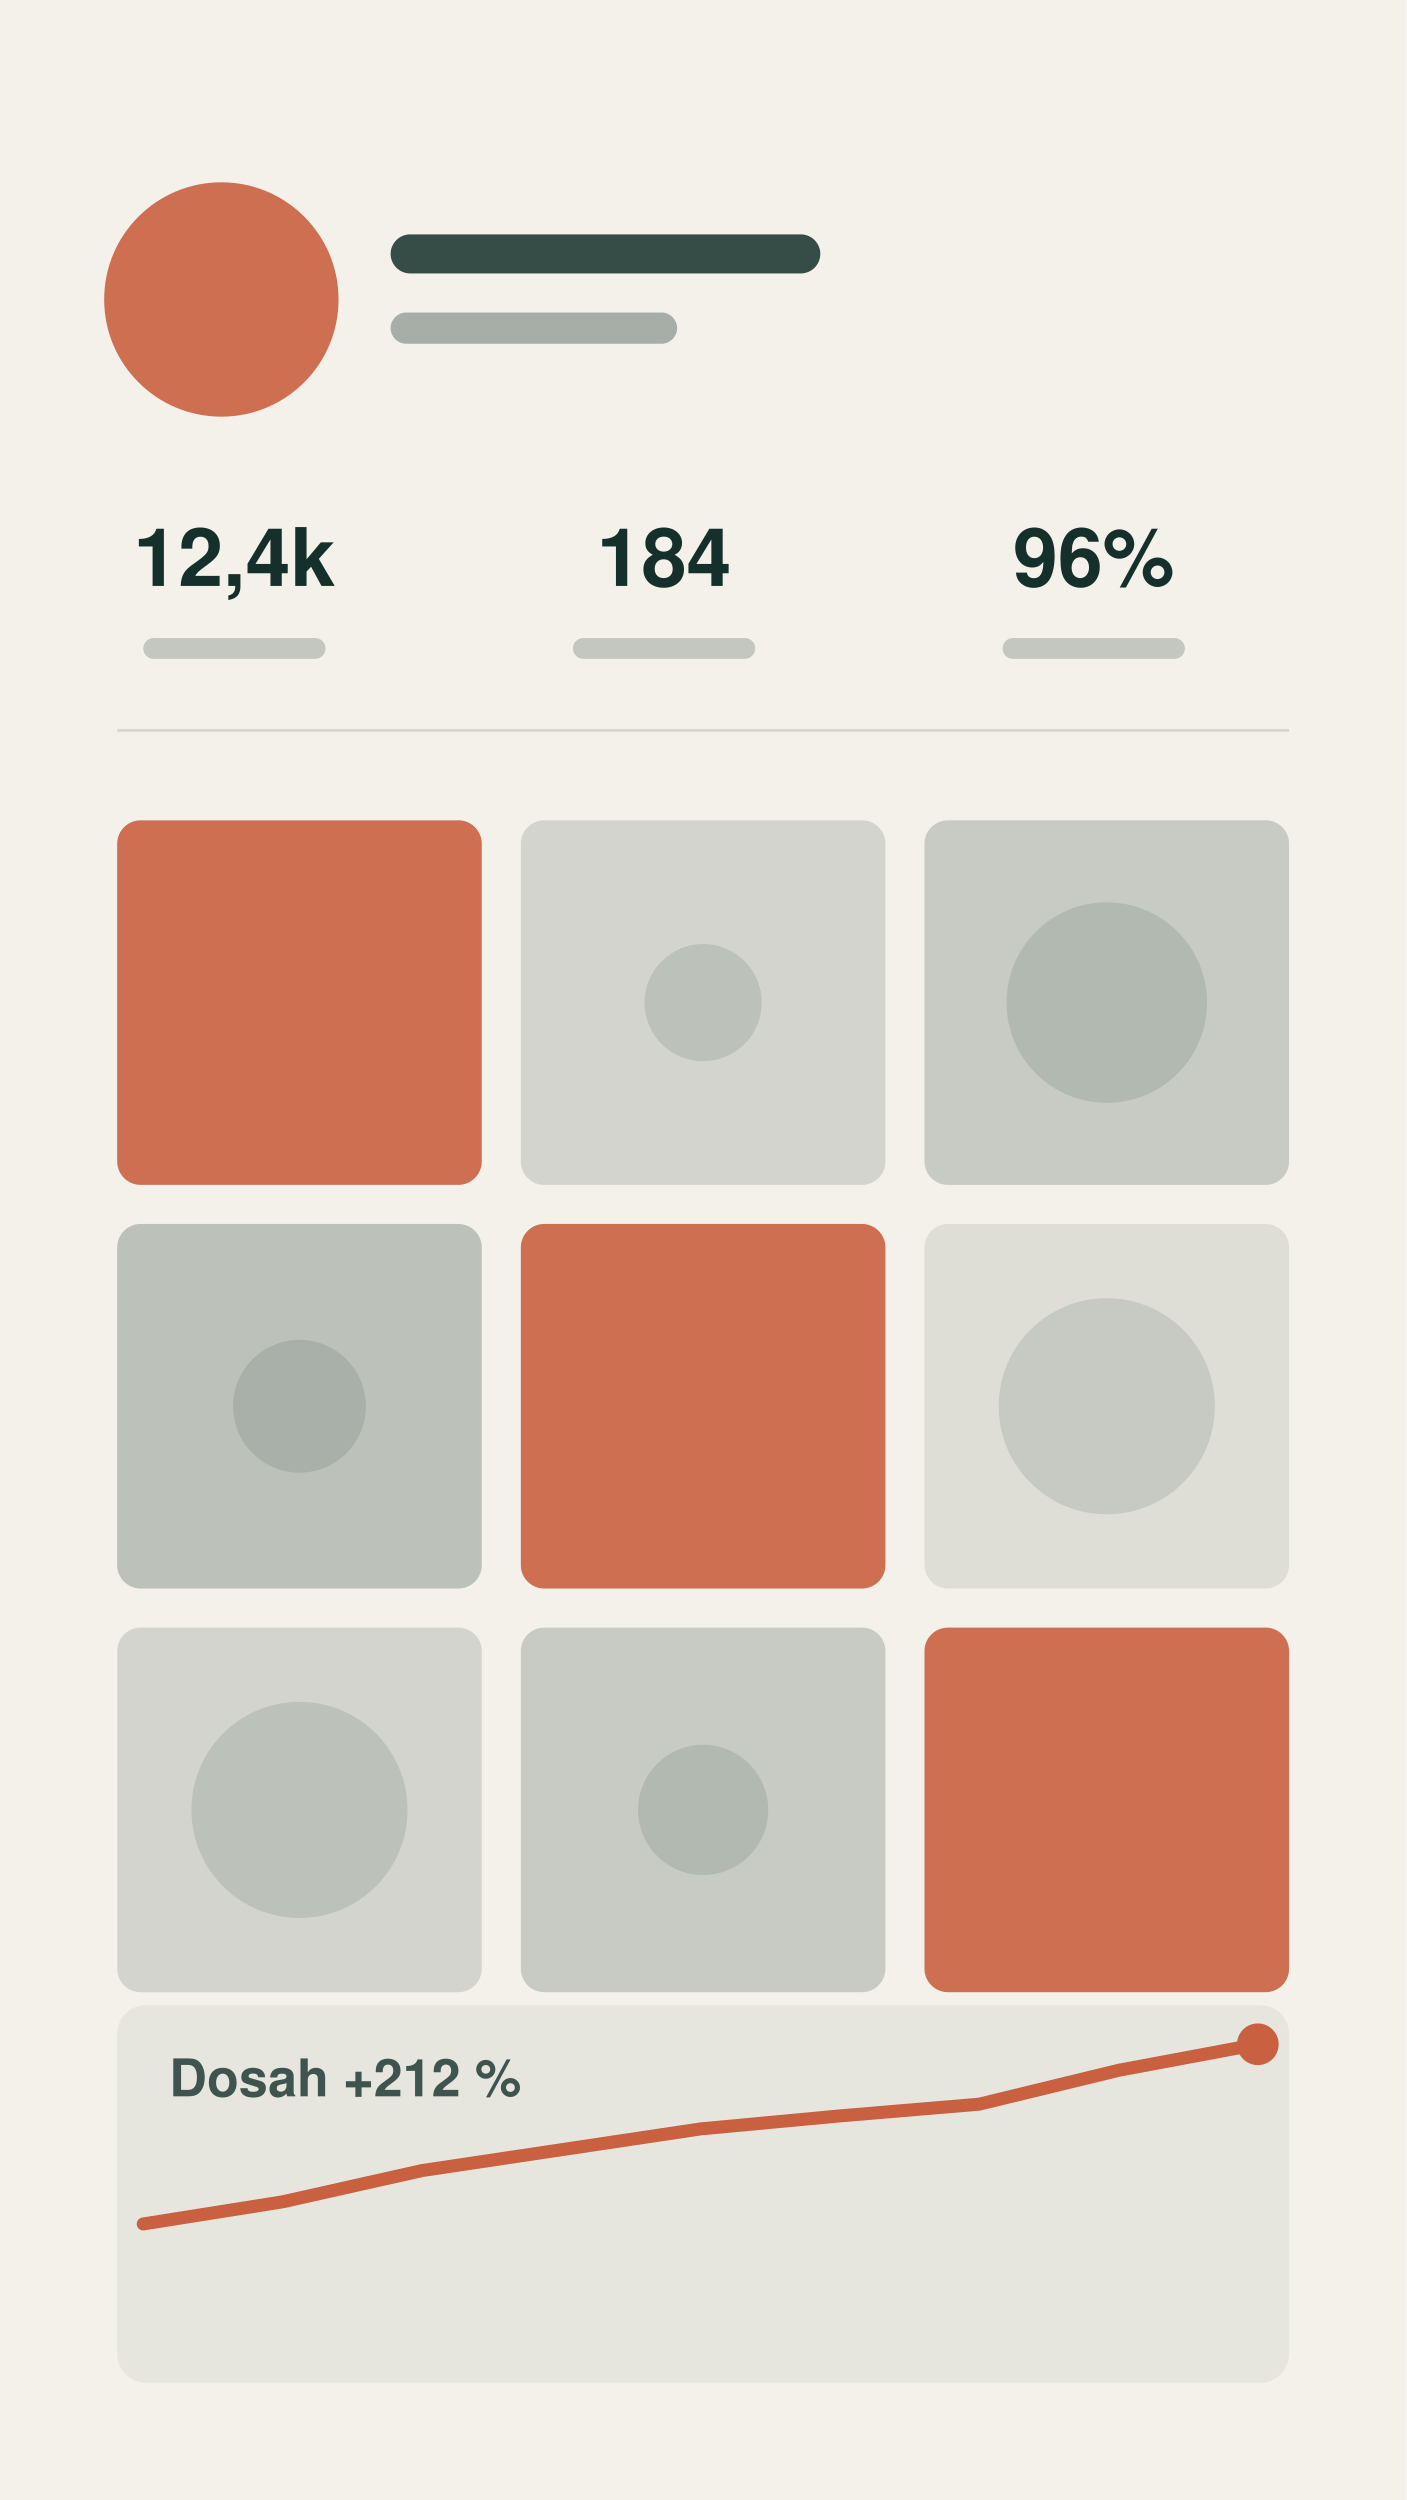
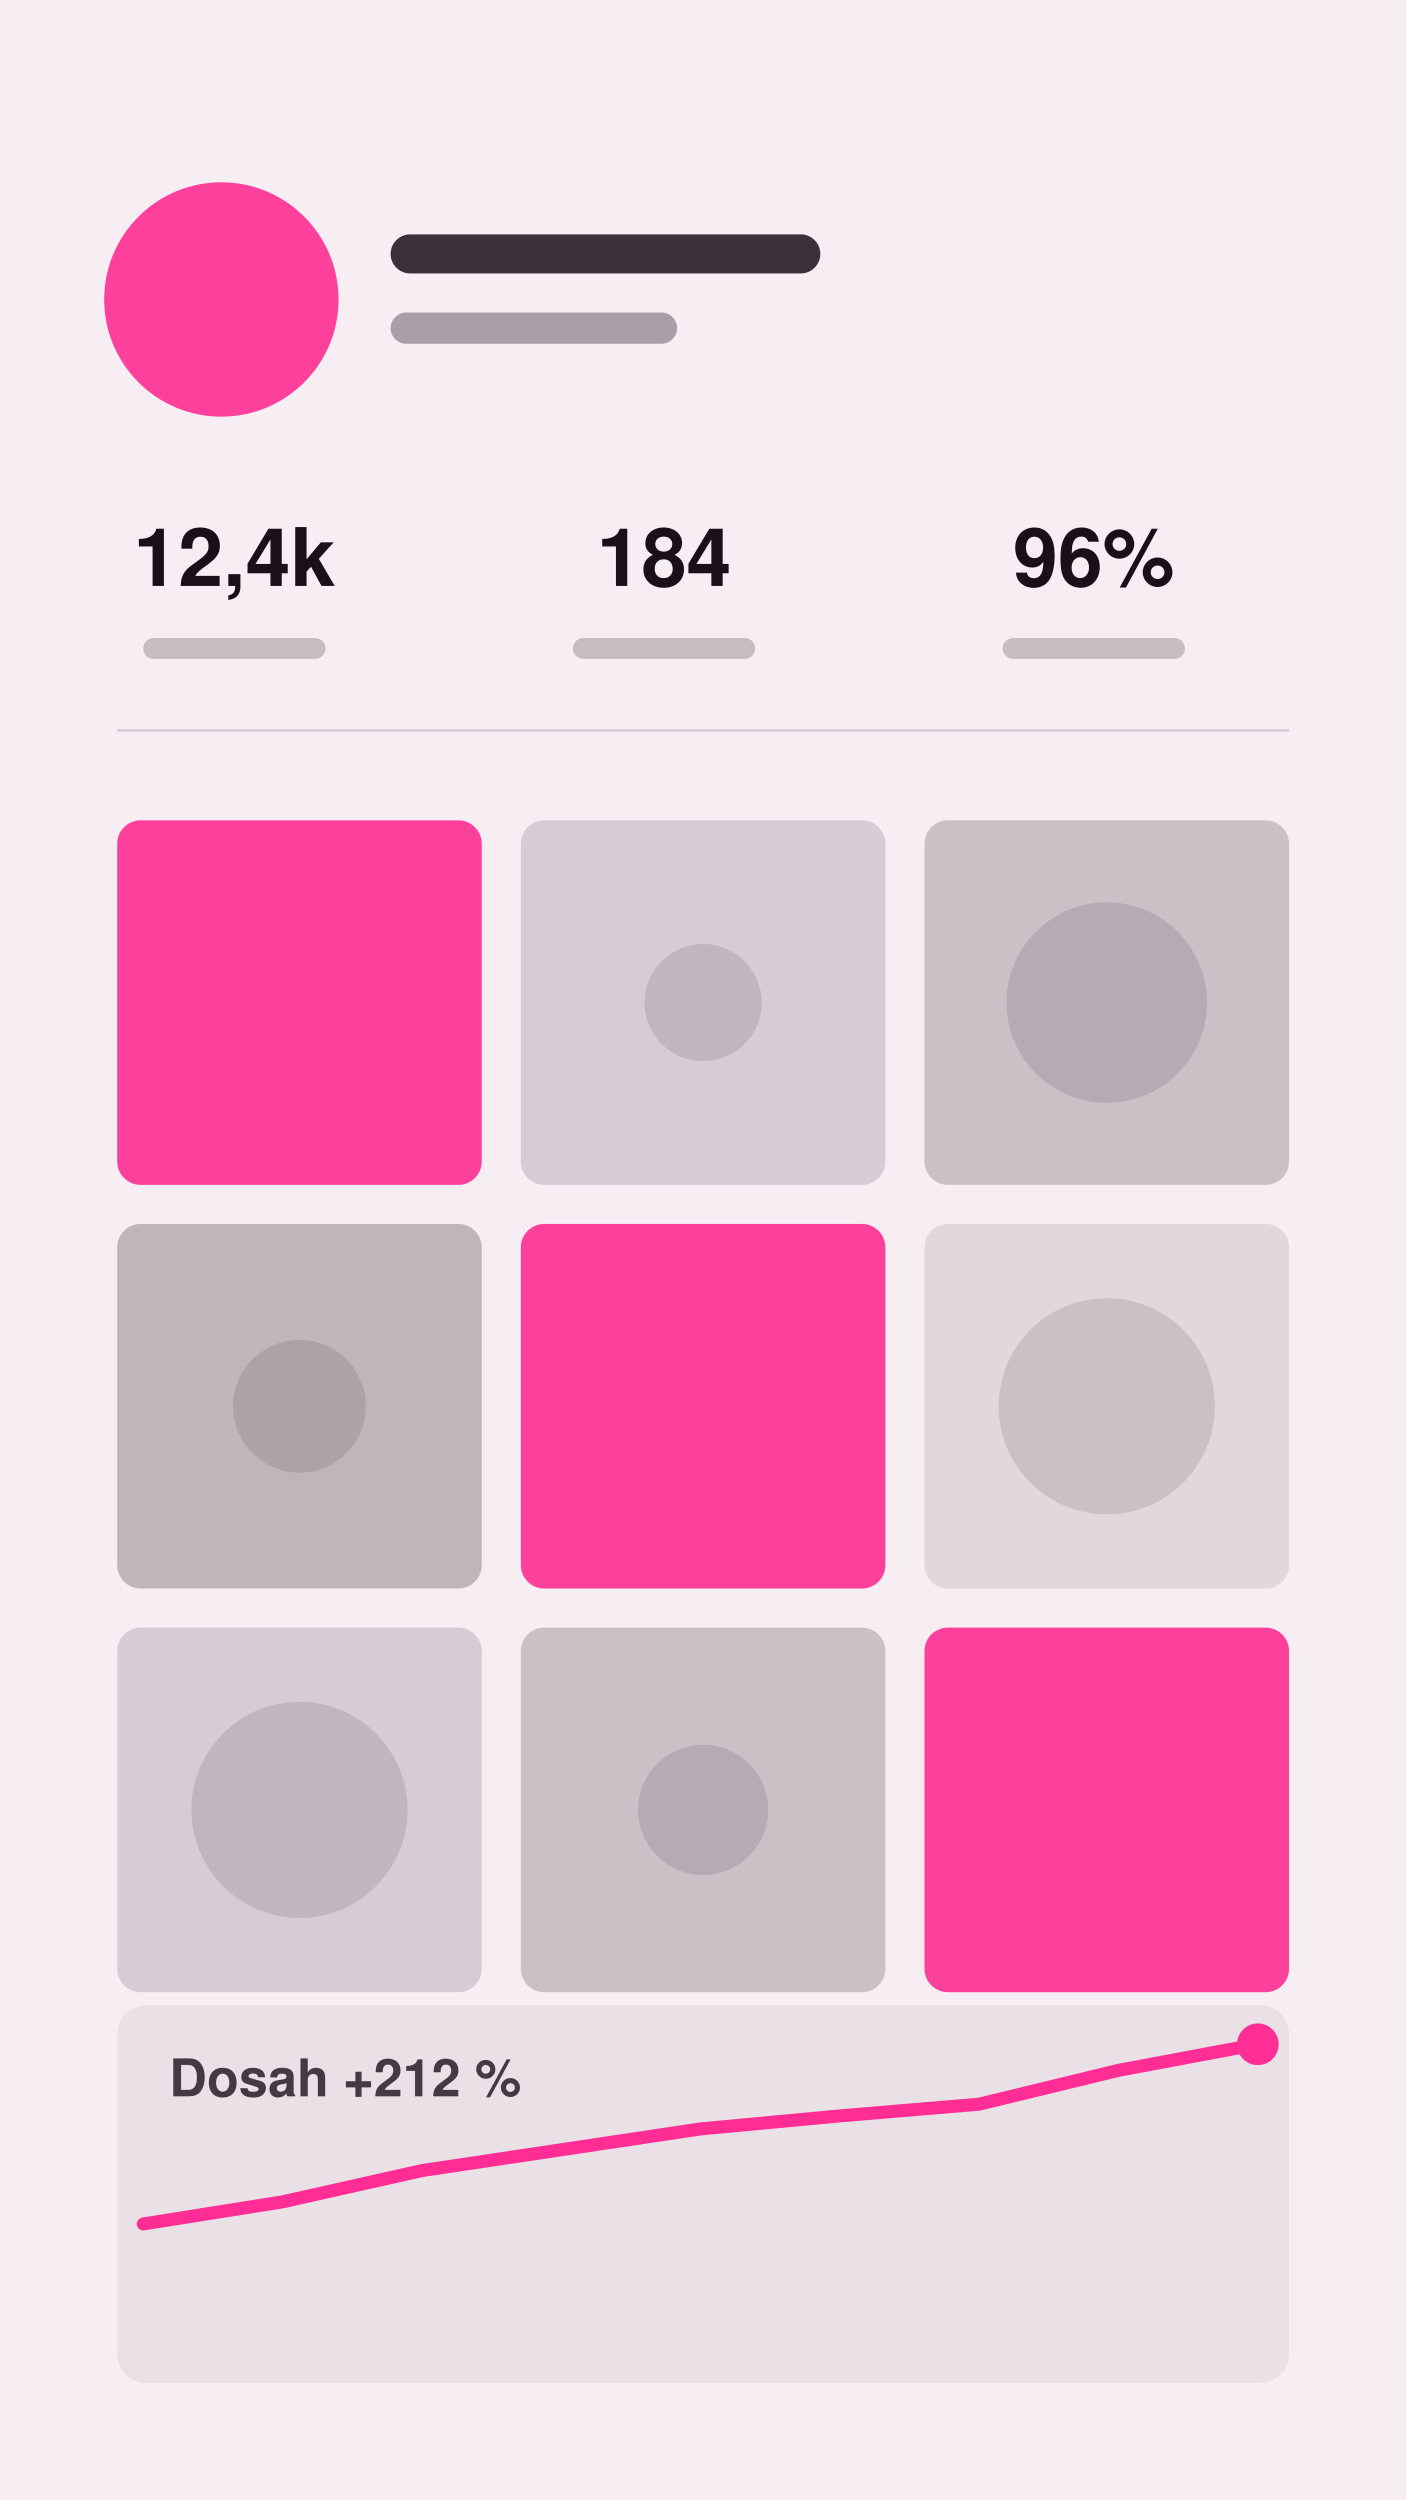
<svg xmlns="http://www.w3.org/2000/svg" viewBox="0 0 1080 1920" width="1080" height="1920">
-   <rect width="1080" height="1920" fill="#f4f1ea" />
-   <circle cx="170" cy="230" r="90" fill="#c9603f" opacity="0.9" />
-   <rect x="300" y="180" width="330" height="30" rx="15" fill="#15302a" opacity="0.85" />
-   <rect x="300" y="240" width="220" height="24" rx="12" fill="#15302a" opacity="0.35" />
-   <text x="180" y="450" font-family="Helvetica,Arial,sans-serif" font-size="62" font-weight="700" fill="#15302a" text-anchor="middle">12,4k</text>
-   <rect x="110" y="490" width="140" height="16" rx="8" fill="#15302a" opacity="0.22" />
-   <text x="510" y="450" font-family="Helvetica,Arial,sans-serif" font-size="62" font-weight="700" fill="#15302a" text-anchor="middle">184</text>
-   <rect x="440" y="490" width="140" height="16" rx="8" fill="#15302a" opacity="0.22" />
-   <text x="840" y="450" font-family="Helvetica,Arial,sans-serif" font-size="62" font-weight="700" fill="#15302a" text-anchor="middle">96%</text>
-   <rect x="770" y="490" width="140" height="16" rx="8" fill="#15302a" opacity="0.22" />
-   <rect x="90" y="560" width="900" height="2" fill="#15302a" opacity="0.15" />
-   <rect x="90" y="630" width="280" height="280" rx="18" fill="#c9603f" opacity="0.9" />
-   <rect x="400" y="630" width="280" height="280" rx="18" fill="#15302a" opacity="0.15" />
-   <circle cx="540" cy="770" r="45" fill="#15302a" opacity="0.12" />
-   <rect x="710" y="630" width="280" height="280" rx="18" fill="#15302a" opacity="0.2" />
-   <circle cx="850" cy="770" r="77" fill="#15302a" opacity="0.12" />
-   <rect x="90" y="940" width="280" height="280" rx="18" fill="#15302a" opacity="0.25" />
-   <circle cx="230" cy="1080" r="51" fill="#15302a" opacity="0.12" />
-   <rect x="400" y="940" width="280" height="280" rx="18" fill="#c9603f" opacity="0.9" />
-   <rect x="710" y="940" width="280" height="280" rx="18" fill="#15302a" opacity="0.1" />
-   <circle cx="850" cy="1080" r="83" fill="#15302a" opacity="0.12" />
-   <rect x="90" y="1250" width="280" height="280" rx="18" fill="#15302a" opacity="0.15" />
-   <circle cx="230" cy="1390" r="83" fill="#15302a" opacity="0.12" />
-   <rect x="400" y="1250" width="280" height="280" rx="18" fill="#15302a" opacity="0.2" />
-   <circle cx="540" cy="1390" r="50" fill="#15302a" opacity="0.12" />
-   <rect x="710" y="1250" width="280" height="280" rx="18" fill="#c9603f" opacity="0.9" />
-   <rect x="90" y="1540" width="900" height="290" rx="22" fill="#15302a" opacity="0.06" />
-   <path d="M110 1708 L217 1691 L324 1667 L431 1651 L538 1635 L645 1625 L752 1616 L859 1590 L966 1570" fill="none" stroke="#c9603f" stroke-width="10" stroke-linecap="round" stroke-linejoin="round" />
-   <circle cx="966" cy="1570" r="16" fill="#c9603f" />
-   <text x="130" y="1610" font-family="Helvetica,Arial,sans-serif" font-size="40" font-weight="700" fill="#15302a" opacity="0.8">Dosah +212 %</text>
+   <rect width="1080" height="1920" fill="#f6eef3" />
+   <circle cx="170" cy="230" r="90" fill="#ff2d94" opacity="0.9" />
+   <rect x="300" y="180" width="330" height="30" rx="15" fill="#1b0f19" opacity="0.85" />
+   <rect x="300" y="240" width="220" height="24" rx="12" fill="#1b0f19" opacity="0.35" />
+   <text x="180" y="450" font-family="Helvetica,Arial,sans-serif" font-size="62" font-weight="700" fill="#1b0f19" text-anchor="middle">12,4k</text>
+   <rect x="110" y="490" width="140" height="16" rx="8" fill="#1b0f19" opacity="0.22" />
+   <text x="510" y="450" font-family="Helvetica,Arial,sans-serif" font-size="62" font-weight="700" fill="#1b0f19" text-anchor="middle">184</text>
+   <rect x="440" y="490" width="140" height="16" rx="8" fill="#1b0f19" opacity="0.22" />
+   <text x="840" y="450" font-family="Helvetica,Arial,sans-serif" font-size="62" font-weight="700" fill="#1b0f19" text-anchor="middle">96%</text>
+   <rect x="770" y="490" width="140" height="16" rx="8" fill="#1b0f19" opacity="0.22" />
+   <rect x="90" y="560" width="900" height="2" fill="#1b0f19" opacity="0.15" />
+   <rect x="90" y="630" width="280" height="280" rx="18" fill="#ff2d94" opacity="0.9" />
+   <rect x="400" y="630" width="280" height="280" rx="18" fill="#1b0f19" opacity="0.15" />
+   <circle cx="540" cy="770" r="45" fill="#1b0f19" opacity="0.12" />
+   <rect x="710" y="630" width="280" height="280" rx="18" fill="#1b0f19" opacity="0.2" />
+   <circle cx="850" cy="770" r="77" fill="#1b0f19" opacity="0.12" />
+   <rect x="90" y="940" width="280" height="280" rx="18" fill="#1b0f19" opacity="0.25" />
+   <circle cx="230" cy="1080" r="51" fill="#1b0f19" opacity="0.12" />
+   <rect x="400" y="940" width="280" height="280" rx="18" fill="#ff2d94" opacity="0.9" />
+   <rect x="710" y="940" width="280" height="280" rx="18" fill="#1b0f19" opacity="0.1" />
+   <circle cx="850" cy="1080" r="83" fill="#1b0f19" opacity="0.12" />
+   <rect x="90" y="1250" width="280" height="280" rx="18" fill="#1b0f19" opacity="0.15" />
+   <circle cx="230" cy="1390" r="83" fill="#1b0f19" opacity="0.12" />
+   <rect x="400" y="1250" width="280" height="280" rx="18" fill="#1b0f19" opacity="0.2" />
+   <circle cx="540" cy="1390" r="50" fill="#1b0f19" opacity="0.12" />
+   <rect x="710" y="1250" width="280" height="280" rx="18" fill="#ff2d94" opacity="0.9" />
+   <rect x="90" y="1540" width="900" height="290" rx="22" fill="#1b0f19" opacity="0.06" />
+   <path d="M110 1708 L217 1691 L324 1667 L431 1651 L538 1635 L645 1625 L752 1616 L859 1590 L966 1570" fill="none" stroke="#ff2d94" stroke-width="10" stroke-linecap="round" stroke-linejoin="round" />
+   <circle cx="966" cy="1570" r="16" fill="#ff2d94" />
+   <text x="130" y="1610" font-family="Helvetica,Arial,sans-serif" font-size="40" font-weight="700" fill="#1b0f19" opacity="0.8">Dosah +212 %</text>
</svg>
